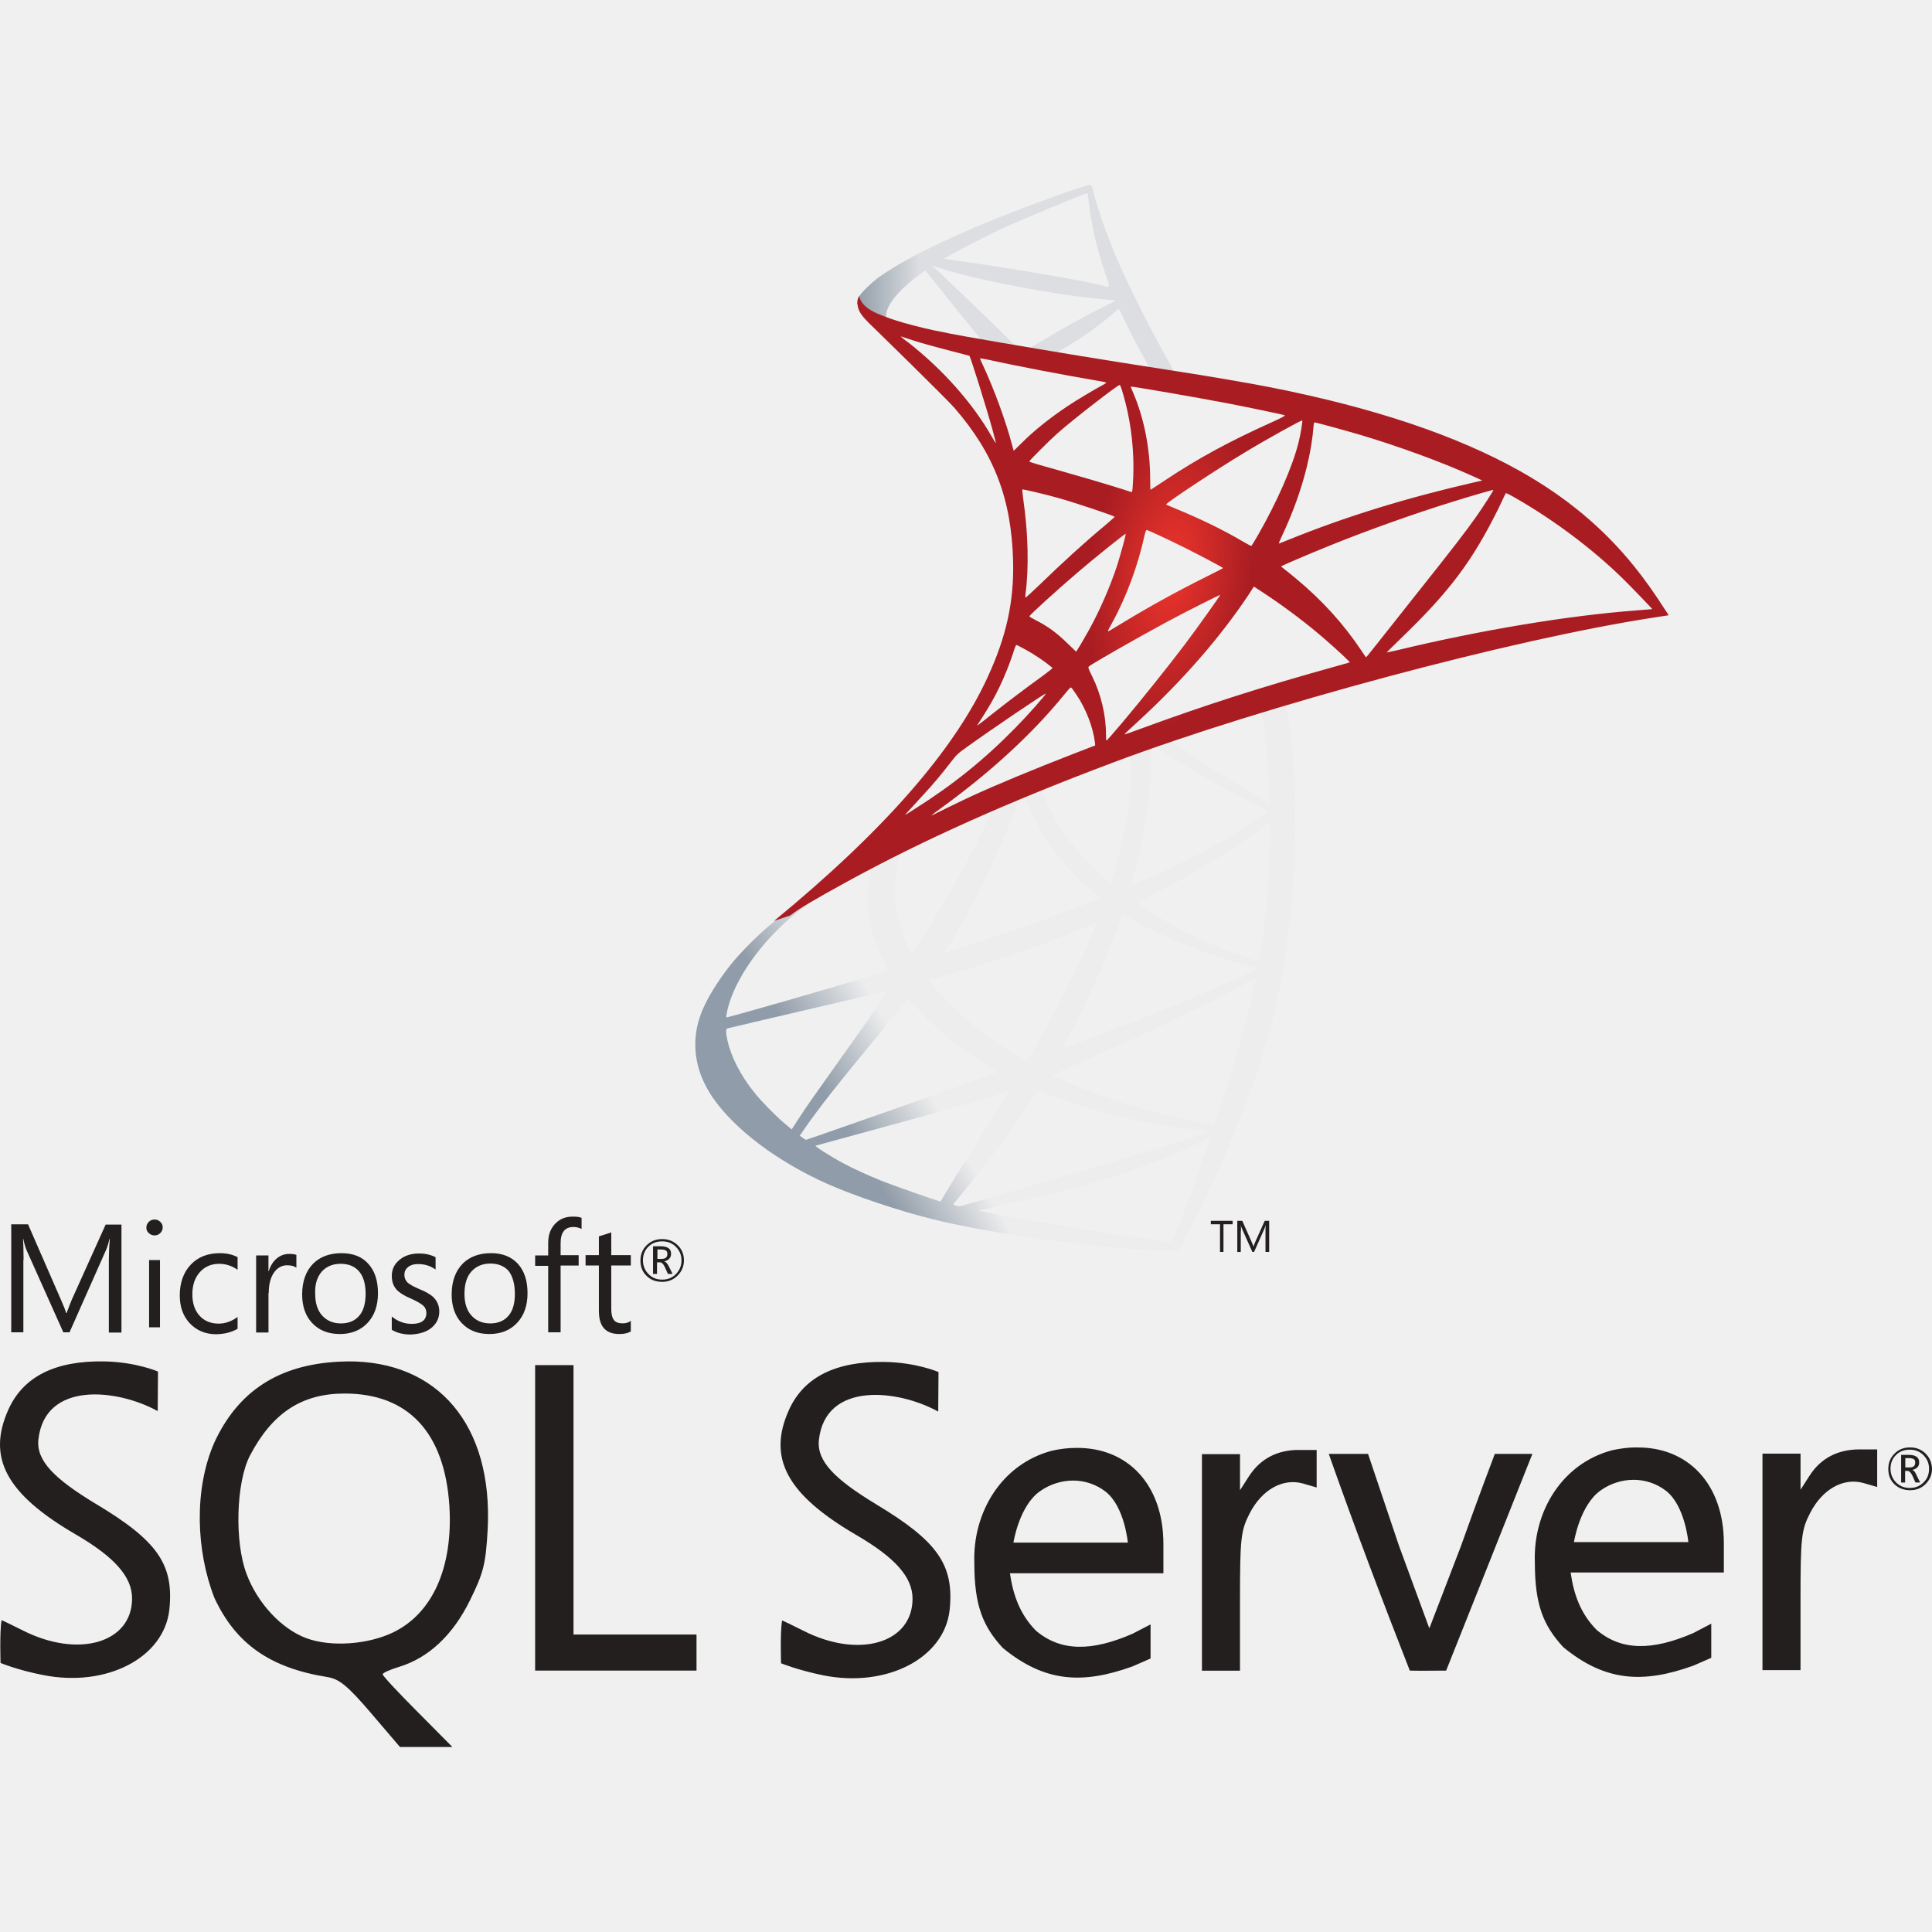
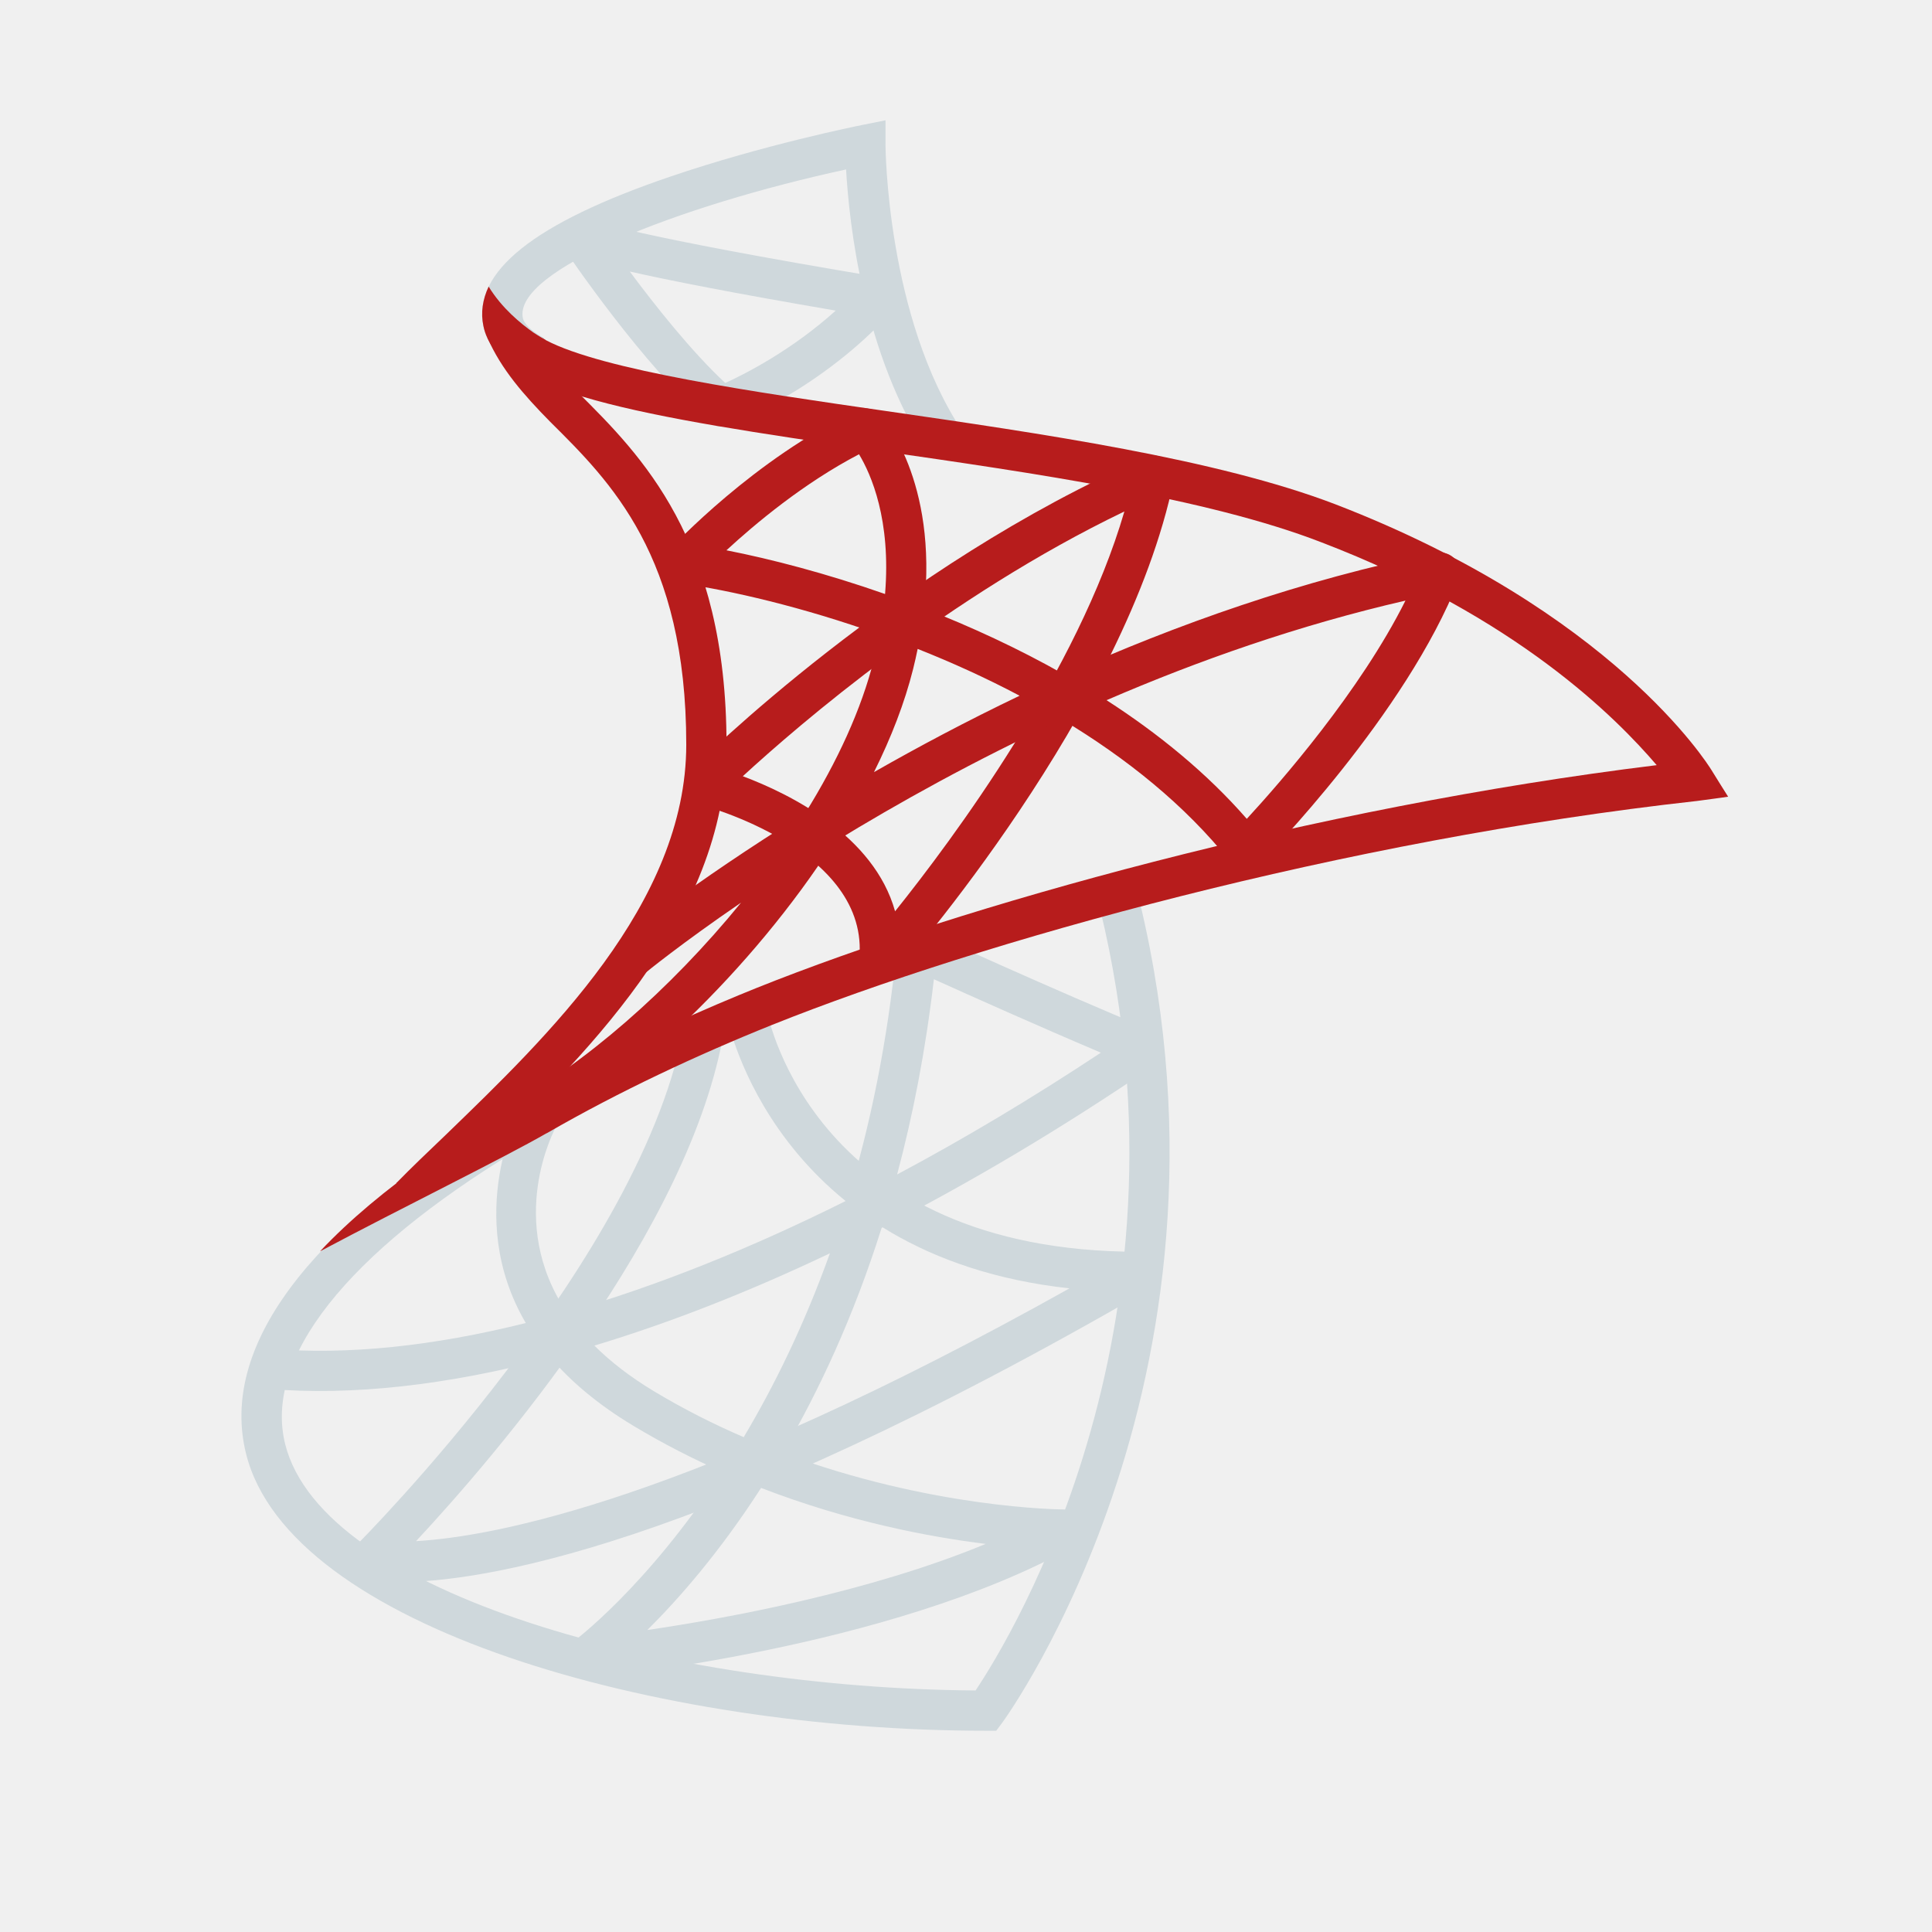
- <svg xmlns="http://www.w3.org/2000/svg" width="1000px" height="1000px" viewBox="0 -141.54 1478.201 1478.201">
-   <g transform="matrix(.569 0 0 .569 199.451 -82.735)">
-     <linearGradient id="a" gradientUnits="userSpaceOnUse" x1="-2901.952" y1="923.573" x2="-2061.249" y2="1420.331" gradientTransform="matrix(.1234 0 0 -.1234 1158.33 1550.273)">
-       <stop offset="0" stop-color="#909ca9" />
-       <stop offset="1" stop-color="#ededee" />
-     </linearGradient>
-     <path fill="url(#a)" d="M1410.773 814.195l-286.9 93.683-249.599 110.161-69.829 18.435c-17.784 16.916-36.431 34.049-56.599 51.397-22.119 19.082-42.72 36.433-58.553 49.008-17.564 13.88-43.587 39.902-56.814 56.38-19.735 24.721-35.348 50.96-42.071 71.13-11.928 36.433-6.07 73.297 16.916 107.346 29.492 43.369 88.261 87.606 156.785 117.749 34.916 15.4 93.683 35.132 137.92 46.19 73.512 18.651 215.771 38.819 294.054 41.857 15.828.65 37.082.65 37.947 0 1.737-1.088 13.881-24.289 27.979-53.129 48.142-98.238 82.838-190.402 101.703-269.119 11.276-47.706 20.166-111.246 26.019-186.492 1.521-21.036 2.169-91.514.868-115.37-1.953-39.033-5.423-70.692-10.84-101.703-.868-4.555-1.088-8.676-.652-8.892.865-.65 3.467-1.517 38.815-11.712l-7.153-16.912v-.005h.004zm-65.49 38.386c2.602 0 9.539 66.573 11.273 108.646.436 8.89.216 14.745-.216 14.745-1.733 0-36.649-20.599-61.583-36.212-21.687-13.663-62.888-40.988-69.393-46.192-2.173-1.517-1.957-1.733 15.828-7.807 30.14-10.194 101.706-33.18 104.091-33.18zm-146.161 48.143c1.953 0 6.937 2.816 18.865 10.191 44.671 27.974 105.393 61.805 131.415 73.083 8.022 3.469 8.887 2.166-9.542 14.746-39.468 26.889-88.697 53.344-148.983 80.018-10.624 4.771-19.514 8.456-19.73 8.456-.432 0 .865-5.418 2.598-11.925 14.53-54.001 22.772-108.647 23.208-152.452.216-21.687.216-21.687 2.169-22.334-.436.217-.22.217 0 .217zm-30.142 11.492c1.297 1.299.432 49.877-1.304 63.104-3.903 31.662-9.975 61.153-19.947 94.335-2.386 8.018-4.558 14.745-4.987 15.177-.872 1.083-30.581-27.975-40.339-39.251-16.916-19.518-30.141-39.035-39.9-58.117-4.988-9.759-12.793-28.84-12.144-29.492 3.469-2.385 117.753-46.622 118.621-45.756zm-141.826 55.731c.216 0 .432 0 .652.216.432.434 1.953 3.905 3.254 7.807 6.937 18.867 22.548 46.624 35.997 64.407 14.746 19.518 34.048 40.334 50.091 53.996 5.207 4.337 9.975 8.456 10.624 9.108 1.304 1.302 1.737 1.083-33.612 14.53-40.981 15.613-85.656 31.226-136.835 47.706a6825.474 6825.474 0 0 0-36.643 11.928c-1.955.652-1.303-.434 4.335-9.323 25.371-39.686 63.97-117.536 85.657-172.618 3.687-9.542 7.373-19.082 8.025-21.251.868-3.038 1.95-4.121 4.768-5.64 1.518-.43 3.038-.866 3.687-.866zm-43.367 17.999c.649.436-10.411 23.637-21.254 44.889-21.036 40.985-44.022 81.323-74.815 130.331-5.204 8.456-10.19 16.265-10.842 17.132-1.083 1.519-1.519 1.083-4.988-5.638-7.373-14.53-13.447-33.181-16.699-50.313-3.254-16.916-2.602-46.406 1.086-64.621 2.816-13.444 2.602-13.227 9.107-16.481 27.757-14.095 117.537-56.166 118.405-55.299zm374.073 15.182v9.107c0 48.359-5.204 114.716-12.797 163.077-1.301 8.456-2.389 15.393-2.602 15.613 0 0-6.288-1.733-13.661-3.905-32.527-10.193-67.875-25.156-99.754-42.718-21.038-11.494-51.612-30.363-50.743-31.231.213-.215 9.323-4.986 19.947-10.625 42.509-22.118 83.274-45.972 118.622-69.609 13.229-8.892 33.176-23.202 37.518-27.107l3.47-2.602zm-537.802 64.185c.867 0 .65 1.735-.651 9.542-.868 5.64-1.951 16.049-2.382 23.202-1.739 31.662 3.469 55.084 19.082 87.177 4.337 8.892 7.809 16.265 7.589 16.48-1.519 1.303-145.074 43.375-190.183 55.734-13.444 3.685-25.152 6.939-26.024 7.153-1.515.436-1.733.22-1.083-3.47 4.987-31.875 29.276-73.512 63.104-108.644 22.554-23.419 40.554-37.08 71.347-54.648 22.119-12.575 56.165-31.439 58.767-32.309.002-.217.218-.217.434-.217zm338.295 60.503c.216-.216 5.42 2.605 11.708 6.29 46.408 26.891 111.03 51.83 166.108 64.623l4.991 1.086-6.941 3.899c-28.84 16.049-123.606 55.515-220.538 91.732-14.098 5.202-27.975 10.409-30.581 11.492-2.602 1.083-4.988 1.735-4.988 1.519 0-.22 3.906-7.809 8.89-17.132 27.107-50.744 54.433-112.547 68.311-155.485 1.739-4.12 2.82-7.805 3.04-8.024zm-34.48 11.278c.22.221-1.517 4.771-3.687 9.975-18.865 45.756-43.59 95.636-75.249 151.583-8.022 14.314-14.746 25.808-14.966 25.808-.213 0-6.721-3.906-14.527-8.676-45.976-28.192-86.743-62.888-113.414-96.501l-3.905-4.771 19.732-5.422c70.696-19.298 130.762-40.116 190.4-65.704 8.459-3.471 15.4-6.292 15.616-6.292zm214.253 74.815s.217.217 0 0c.216 4.988-10.844 49.661-19.953 81.969-7.589 27.107-14.098 48.361-26.022 85.874-5.204 16.485-9.755 30.143-9.975 30.143-.216 0-1.517-.216-2.818-.647-64.405-11.714-122.089-27.977-176.303-49.661-15.182-6.074-36.866-15.833-38.167-16.916-.432-.438 12.58-6.506 29.06-13.663 98.669-43.154 201.024-92.164 236.153-113.196 4.119-2.603 7.373-3.903 8.025-3.903zm-494.646 16.916c.434.432-27.107 40.118-65.709 94.114-13.444 18.867-29.057 40.985-34.911 49.225-5.856 8.241-14.746 21.253-19.734 29.06l-9.112 14.096-9.759-8.24c-11.494-9.544-31.442-29.927-40.333-41.204-18.651-23.201-31.226-47.706-36.214-70.04-2.386-10.411-2.386-15.618-.22-16.265 3.252-.867 61.153-14.53 115.37-27.11 30.143-6.937 65.054-15.177 77.632-18.213 12.579-3.041 22.774-5.423 22.99-5.423zm27.756 10.626l6.937 7.806c31.231 34.914 63.108 60.724 101.708 83.272 6.941 3.906 12.144 7.373 11.708 7.594-1.514 1.083-134.016 48.136-195.385 69.389-34.478 12.143-62.888 21.901-63.102 21.901-.216 0-2.169-1.299-4.341-2.818l-3.901-2.82 6.288-9.106c20.383-29.493 45.976-61.803 101.707-129.028l38.381-46.19zm173.053 123.822c.213-.215 9.755 3.252 21.464 7.594 28.195 10.624 50.527 17.345 80.456 24.936 36.866 9.326 90.211 18.434 121.657 21.035 4.771.432 7.373.868 6.505 1.519-1.521.868-33.395 11.494-56.816 18.867-37.302 11.708-151.149 45.32-243.962 71.995-17.132 4.987-31.879 9.108-32.746 9.323-2.166.436-9.325-1.519-9.325-2.386 0-.431 5.204-7.153 11.494-14.527 31.225-37.3 62.238-78.935 88.044-118.403 7.154-10.846 13.229-19.736 13.229-19.953zm-38.17 1.087c.216.216-15.179 24.936-42.066 67.439-11.496 17.999-24.291 38.383-28.846 45.54-4.337 6.939-10.842 17.784-14.527 23.854l-6.29 11.061-3.252-.868c-7.809-2.169-62.672-21.471-77.202-27.325-18-7.157-36.649-15.829-50.529-23.202-17.346-9.326-39.03-23.206-37.297-23.637.433-.216 30.143-8.243 65.922-17.999 94.984-25.809 147.678-40.77 182.161-51.612 6.29-1.952 11.71-3.471 11.926-3.251zm269.985 63.318h.216c.868 2.171-34.26 99.755-47.06 130.547-2.815 6.939-3.896 8.677-5.417 8.456-3.687-.213-54.646-7.37-85.66-11.925-53.994-8.24-144.641-24.073-167.409-29.275l-5.204-1.083 32.307-7.378c69.396-15.613 102.791-24.069 136.619-34.478 42.722-13.011 85.011-29.276 127.729-49.225 6.722-3.037 12.361-5.422 13.879-5.639z" />
-     <linearGradient id="b" gradientUnits="userSpaceOnUse" x1="-2882.7" y1="10288.81" x2="-2206.249" y2="10288.81" gradientTransform="matrix(.1234 0 0 -.1234 1158.33 1550.273)">
-       <stop offset="0" stop-color="#939fab" />
-       <stop offset="1" stop-color="#dcdee1" />
-     </linearGradient>
-     <path fill="url(#b)" d="M1114.983 145.414c-4.771-.647-81.757 27.11-131.415 47.275-67.01 27.327-119.052 53.351-151.148 75.899-11.925 8.461-26.891 23.422-29.273 29.276-.867 2.169-1.303 4.771-1.303 7.373l29.06 27.541 69.175 22.119 164.594 29.493 188.228 32.312 1.953-16.264c-.649 0-1.085-.216-1.73-.216l-24.728-3.905-4.984-8.89c-25.59-45.107-53.781-101.056-70.261-138.789-12.793-29.276-24.938-63.102-31.662-87.391-3.687-14.746-4.119-15.613-6.501-15.829v-.005h-.005zm-3.474 11.063h.223c.213.214 1.081 6.29 1.95 13.442 3.683 30.364 10.411 59.635 21.035 91.297 8.022 23.855 8.022 22.555-1.301 19.734-22.119-6.07-121.221-23.202-193-33.177-11.494-1.519-21.253-3.036-21.253-3.252-.867-.867 51.827-28.41 75.031-39.25 29.709-13.665 111.246-47.711 117.315-48.794zm-209.047 97.15l8.461 2.816c45.97 15.616 161.551 37.736 225.31 42.94 7.154.651 13.229 1.303 13.442 1.303.216.216-5.852 3.469-13.661 7.154-30.79 15.397-64.621 34.264-88.042 48.794-6.937 4.335-13.229 7.807-14.094 7.807-.868 0-5.42-.868-10.191-1.519l-8.674-1.303-21.683-21.253c-38.167-37.08-68.094-65.704-79.588-76.549l-11.28-10.19zm-8.671 6.721l30.576 38.168c16.696 21.035 33.611 41.635 37.301 46.187 3.683 4.557 6.721 8.245 6.505 8.461-.868.65-44.236-7.809-67.226-13.011-23.637-5.423-33.395-8.025-47.924-12.577l-11.928-3.905v-3.038c.216-14.53 18.651-36.214 49.877-58.331l2.819-1.954zm259.791 52.046c.869 0 1.95 1.951 4.552 7.806 7.373 16.263 30.364 60.07 35.997 68.526 1.74 2.822 4.771 3.038-25.802-1.95-73.512-11.93-97.152-15.829-97.152-16.263 0-.216 2.169-1.735 4.988-3.254 22.771-12.575 45.756-28.624 66.142-45.756 4.988-4.121 9.542-8.024 10.407-8.676.216-.433.652-.649.868-.433z" />
-     <radialGradient id="c" cx="-14217.448" cy="7277.705" r="898.12" gradientTransform="matrix(-.1185 -.0178 -.036 .237 -198.955 -1314.415)" gradientUnits="userSpaceOnUse">
-       <stop offset="0" stop-color="#ee352c" />
-       <stop offset="1" stop-color="#a91d22" />
-     </radialGradient>
-     <path fill="url(#c)" d="M804.66 294.828s-4.768 7.593-.215 18.87c2.822 6.937 11.061 15.393 20.384 24.069 0 0 96.5 94.114 108.211 107.561 53.344 61.585 76.549 122.305 78.718 206.012 1.301 53.78-8.894 101.054-34.264 155.919-45.106 98.453-140.307 207.098-287.117 327.67l21.472-7.157c13.878-10.411 32.745-21.467 76.982-45.756 102.137-55.952 217.071-107.346 358.028-160.258 202.971-76.335 536.715-165.681 726.676-194.736l19.737-3.038-3.038-4.771c-17.345-26.891-29.276-43.587-43.59-61.369-41.633-51.612-92.157-93.463-153.964-128.161-85.007-47.489-194.956-84.571-334.173-112.112-26.239-5.207-83.923-15.181-130.763-22.337-99.321-15.393-163.51-26.021-234.203-38.165-25.37-4.339-63.323-10.843-88.478-16.263-13.011-2.822-37.947-8.676-57.464-15.398-15.613-6.075-38.168-12.147-42.939-30.58zm55.952 54.216c.214-.214 3.683 1.083 8.24 2.602 8.24 2.816 18.865 6.07 31.446 9.542a1599.47 1599.47 0 0 0 28.624 7.589c13.011 3.251 23.852 6.288 24.068 6.288 1.521 1.519 23.424 71.558 30.797 98.449 2.815 10.195 4.988 18.867 4.771 18.867-.223.22-2.605-3.469-5.423-8.456-25.373-44.673-65.491-89.995-111.899-126.428-6.069-4.333-10.624-8.237-10.624-8.453zm106.692 29.492c1.085 0 5.856.651 11.708 1.951 36.866 8.24 103.008 20.818 145.293 27.975 7.157 1.083 12.797 2.387 12.797 2.818 0 .436-2.605 1.951-5.859 3.688-7.153 3.685-35.997 20.815-45.536 27.322-24.073 16.047-45.756 33.395-61.371 49.008-6.288 6.29-11.712 11.494-11.712 11.494s-1.297-3.685-2.386-8.242c-7.802-30.143-24.069-74.816-38.815-106.258-2.386-4.986-4.339-9.541-4.339-9.973 0 .433 0 .217.22.217zm187.795 35.781c1.301.432 3.47 7.806 7.806 24.069 8.025 31.446 11.712 66.576 10.411 99.321-.436 9.108-.868 17.564-1.304 18.651l-.649 2.166-11.276-3.685c-23.204-7.373-60.935-18.435-93.245-27.541-18.436-4.988-33.395-9.542-33.395-9.975 0-1.303 26.891-28.192 38.383-38.383 21.898-19.303 81.316-65.275 83.269-64.623zm14.963 2.166c.652-.647 89.779 14.746 130.331 22.554 30.145 5.854 73.948 14.963 76.549 16.049 1.301.432-3.254 3.034-17.784 9.539-57.248 25.808-99.754 49.008-142.036 77.202-11.06 7.373-20.386 13.444-20.602 13.444-.216 0-.433-6.287-.433-13.878 0-41.201-8.241-82.838-23.424-117.968-1.517-3.47-2.818-6.722-2.601-6.942zm230.516 45.542c.652.65-2.169 18.217-4.771 28.624-7.806 32.312-28.84 80.24-54.643 125.343-4.558 8.024-8.677 14.53-9.114 14.746-.429.216-6.285-3.038-13.009-6.941-25.154-14.746-53.778-28.624-85.007-41.637-8.671-3.685-16.263-6.723-16.48-7.153-1.521-1.303 68.308-47.493 105.174-69.612 29.276-17.781 76.982-44.239 77.85-43.37zm16.48 2.601c1.953 0 41.421 10.844 62.019 16.916 50.963 15.181 109.512 36.648 147.679 53.996l15.828 7.159-11.056 2.6c-93.245 21.467-173.049 46.192-250.034 77.418-6.289 2.602-11.928 4.771-12.357 4.771-.436 0 1.733-4.987 4.552-11.061 23.204-49.225 38.167-100.62 41.85-144.427.221-4.121.867-7.372 1.519-7.372zm-392.938 90.213c.649-.652 30.793 6.506 47.057 11.056 24.721 6.942 77.198 24.505 77.198 25.808 0 .216-5.853 5.204-12.79 11.278-28.408 23.637-55.734 48.572-88.481 80.234-9.759 9.328-17.997 16.917-18.429 16.917-.436 0-.649-1.304-.436-3.038 4.987-36.433 3.906-83.272-3.034-130.763-.653-6.074-1.302-11.276-1.085-11.492zm633.433.652c.429.431-13.881 22.984-22.988 35.777-13.009 18.649-32.098 43.375-75.252 97.588-22.765 28.622-48.358 60.936-56.812 71.778-8.678 10.842-15.831 19.948-16.051 19.948-.216 0-3.031-3.901-6.069-8.671-24.289-36.433-53.349-68.311-87.829-96.935-6.505-5.423-13.658-11.278-16.044-13.013-2.386-1.734-4.339-3.469-4.339-3.685 0-.649 36.862-16.483 64.841-27.757 49.01-19.952 115.794-43.805 165.892-59.203 26.24-8.239 54.215-16.263 54.651-15.827zm16.696 4.334c.865-.215 6.072 2.387 12.361 6.07 52.697 30.143 104.305 68.962 145.077 108.864 11.492 11.278 39.9 40.77 39.464 40.986 0 0-9.975.867-21.683 1.733-91.296 6.942-208.178 26.239-320.511 53.345-7.589 1.733-14.31 3.252-14.746 3.252-.429 0 8.025-8.456 18.653-18.647 65.922-63.538 96.067-103.656 131.628-175.22 4.986-10.623 9.325-19.731 9.757-20.383-.216 0-.216 0 0 0zm-482.936 49.446c3.038.647 31.229 13.88 52.48 24.503 19.517 9.755 48.794 25.372 50.311 26.671.216.216-10.195 5.638-22.984 11.928-40.772 20.384-75.684 39.682-112.118 61.802-10.408 6.29-19.082 11.497-19.298 11.497-.868 0-.652-.872 5.204-11.497 19.518-35.561 35.129-78.065 44.023-119.486.864-3.252 1.733-5.418 2.382-5.418zm-28.192 5.202c.652.652-6.721 27.323-11.273 41.853-8.894 27.541-23.856 62.02-38.383 88.043-3.474 6.069-8.677 14.961-11.496 19.948l-5.42 8.674-12.144-11.707c-14.094-13.663-25.59-22.12-40.333-29.712-5.859-3.033-10.411-5.638-10.411-6.069 0-1.735 37.082-35.347 65.49-59.635 20.383-17.566 63.321-52.045 63.97-51.395zm172.404 70.913l10.627 6.937c24.282 15.833 52.906 36.866 74.813 55.298 12.357 10.19 36.21 31.662 40.985 36.866l2.598 2.822-17.561 4.986c-99.321 27.538-176.087 52.043-265.649 85.007-9.975 3.685-18.433 6.721-19.085 6.721-1.297 0-2.385 1.083 19.954-19.519 57.251-52.691 107.992-110.812 145.726-167.411l7.592-11.707zm-45.324 11.276c.432.432-29.276 42.284-47.06 65.922-21.251 28.192-58.985 75.465-85.007 106.256-10.84 12.797-20.163 23.422-20.599 23.64-.652.216-.868-3.036-.868-8.024 0-26.242-6.721-54.216-18.433-78.068-4.988-9.975-5.856-12.361-4.768-13.444 4.119-3.688 67.223-39.686 107.123-61.153 26.89-14.312 68.956-35.563 69.612-35.129zm-274.107 67.225c.652 0 5.64 2.6 11.279 5.638 13.878 7.589 26.239 16.046 37.298 25.156.432.432-5.204 4.988-12.577 10.406-20.602 14.746-51.828 38.385-70.041 52.915-19.088 15.18-19.734 15.613-17.568 12.361 14.314-21.903 21.467-34.264 29.06-50.093 6.721-14.094 13.442-30.793 18.213-45.323 1.734-6.289 3.904-11.06 4.336-11.06zm73.083 57.248c1.081-.214 2.386 1.735 8.238 10.411 12.361 18.429 21.903 43.154 24.292 63.104l.429 4.339-29.705 11.494c-53.133 20.599-102.139 40.985-135.322 56.162-9.322 4.339-25.587 12.144-36.211 17.352-10.627 5.418-19.301 9.539-19.301 9.323s6.721-5.204 14.961-11.278c64.844-47.055 121.007-98.669 163.076-150.279 4.555-5.423 8.677-10.411 9.107-10.627l.436-.001zm-33.612 8.242c.868.867-23.853 28.84-40.768 45.971-41.853 42.723-83.273 76.12-134.669 108.649-6.505 4.119-12.359 7.804-13.011 8.24-1.519.867.432-1.303 22.986-25.808 14.314-15.397 25.155-28.408 37.516-44.453 8.24-10.624 9.759-12.143 21.688-20.604 31.878-22.987 105.39-72.864 106.258-71.995z" />
+ <svg xmlns="http://www.w3.org/2000/svg" version="1.1" x="0px" y="0px" viewBox="0 0 48 48" style="enable-background:new 0 0 48 48;" xml:space="preserve">
+   <g id="Layer_10" style="display:none;">
+     <g style="opacity:0.05;">
+       <g style="display:inline;">
+         <circle style="fill:#FFFFFF;" cx="24" cy="24" r="19.5" />
+         <path d="M24,5c10.477,0,19,8.523,19,19s-8.523,19-19,19S5,34.477,5,24S13.523,5,24,5 M24,4C12.954,4,4,12.954,4,24     s8.954,20,20,20s20-8.954,20-20S35.046,4,24,4L24,4z" />
+       </g>
+       <g style="display:inline;">
+         <rect x="6.5" y="6.5" style="fill:#FFFFFF;" width="35" height="35" />
+         <path d="M41,7v34H7V7H41 M42,6H6v36h36V6L42,6z" />
+       </g>
+     </g>
  </g>
-   <path fill="#231F1F" d="M265.747 900.102c-2.276 0-4.553.217-6.809.217-45.975 2.45-76.983 22.683-95.113 62.195-15.506 35.735-13.813 82.446.174 118.4 16.265 35.131 42.547 53.672 86.416 60.675 9.282 1.52 15.506 6.616 33.483 27.606l22.12 25.915h40.118l-26.676-26.892c-14.746-14.745-26.673-27.584-26.673-28.712 0-1.127 5.641-3.599 12.469-5.68 22.51-6.812 41.203-24.202 54.279-50.854 10.583-21.402 12.102-28.018 13.619-54.646 3.969-79.26-37.82-128.813-107.409-128.247l.002.023zm35.173 207.27c-19.517 9.453-47.857 11.34-66.356 4.553-19.127-7.025-37.646-26.889-45.975-49.377-9.259-24.591-7.937-69.956 2.646-90.386 17.023-32.528 39.534-47.49 72.43-47.49 48.792 0 76.549 29.884 80.171 86.048 2.863 46.885-12.838 82.058-42.895 96.632l-.021.02zm693.025-139.568c-16.828 0-29.709 6.811-38.385 20.231l-6.809 10.627v-27.628h-29.123v165.678h29.104v-52.956c0-48.424.604-54.084 7.371-67.335 9.326-18.172 25.371-27.234 40.879-22.897l10.408 3.036v-28.712h-13.445v-.044zm-171.098-1.519c-5.705 0-11.756.76-17.781 2.084-38.971 10.19-60.938 47.489-59.594 85.873 0 32.139 6.244 48.206 21.752 65.057 31.77 26.065 60.502 28.146 99.275 14.161 6.615-2.819 13.814-6.072 13.814-6.072v-26.065l-13.814 7.156c-31.379 13.661-55.016 13.661-73.949-2.43-12.076-12.296-17.391-27.042-19.84-43.868h117.426v-22.339c0-45.539-27.41-74.294-67.313-73.557h.024zm-47.492 72.647s4.338-28.407 20.428-39.554c7.744-5.466 16.633-8.11 25.328-8.11 8.719 0 17.414 2.818 24.592 8.306 14.748 11.341 17.219 39.143 17.219 39.143h-87.566v.215h-.001zm-702.111-29.881c-31.573-19.128-45.582-32.921-43.869-49.185 4.9-44.997 60.503-38.773 91.295-21.749l.219-30.272s-17.024-7.373-41.421-7.764c-37.429-.564-61.63 11.709-72.97 36.691-16.656 36.865-1.908 64.665 51.396 95.677 29.925 17.412 43.152 32.528 43.152 49.008 0 34.047-41.05 45.931-83.401 24.57-8.716-4.337-16.09-7.959-16.48-7.959-1.519 9.651-.736 32.745-.736 32.745s13.012 5.466 32.527 9.236c48.4 9.65 92.445-13.054 96.608-49.919 3.622-34.609-8.893-52.761-56.318-81.104l-.002.025zm1178.454-43.155c-5.682 0-11.711.78-18 2.103-38.924 10.192-60.85 47.492-59.354 85.876 0 32.095 6.225 48.011 21.729 64.838 31.771 26.089 60.504 28.191 99.473 14.184 6.592-2.818 13.77-6.026 13.77-6.026v-26.109l-13.791 7.197c-31.443 13.619-55.082 13.619-73.947-2.471-12.145-12.274-17.414-26.847-19.865-43.871h117.232v-22.336c0-45.321-27.412-74.099-67.313-73.339l.066-.046zm-47.492 72.646s4.381-28.365 20.449-39.729c7.721-5.485 16.611-8.132 25.307-8.132 8.674 0 17.414 2.819 24.594 8.327 14.746 11.342 17.219 39.338 17.219 39.338h-87.545l-.024.196zm-533.809-29.123c-31.573-19.083-45.54-32.92-43.848-49.185 4.9-45.02 60.504-38.773 91.296-21.749l.218-30.272s-17.024-7.374-41.421-7.722c-37.429-.563-61.63 11.711-72.991 36.692-16.633 36.864-1.692 64.666 51.437 95.677 29.884 17.393 43.111 32.312 43.111 48.792 0 34.047-41.029 46.126-83.381 24.569-8.674-4.337-16.046-7.916-16.48-7.916-1.519 9.649-.736 32.746-.736 32.746s12.858 5.27 32.31 9.237c48.445 9.672 92.51-13.012 96.653-49.877 3.6-34.437-8.891-52.587-56.167-80.952v-.04zm752.421-42.005c-16.828 0-29.859 6.829-38.383 20.254l-6.811 10.582v-27.583h-29.123V1136.3h29.102v-52.954c0-48.403.584-54.085 7.375-67.313 9.324-18.15 25.369-27.235 40.875-22.878l10.408 3.035v-28.775h-13.443zm-984.021 41.05V902.941h-29.361v233.728h123.478v-27.604h-94.116v-100.601zm679.015 32.896l-24.201 62.975-23.27-63.322-23.637-70.173h-30.055c19.475 55.212 40.658 111.376 62.02 165.829 9.26.216 18.541 0 27.799 0l32.682-82.058 33.287-83.75h-28.732s-12.688 33.266-25.914 70.521l.021-.022zM506.455 839.251c4.728 0 8.674-1.516 11.927-4.769 3.208-3.211 4.9-6.984 4.9-11.711 0-4.728-1.692-8.675-4.9-11.711-3.253-3.035-7.005-4.555-11.711-4.555-4.769 0-8.717 1.52-11.927 4.728-3.252 3.211-4.727 7.158-4.727 11.712 0 4.771 1.519 8.716 4.727 11.711 3.037 3.034 6.984 4.553 11.711 4.553v.042zm-10.408-26.889c2.818-2.818 6.245-4.121 10.625-4.121 4.121 0 7.548 1.303 10.411 4.121 2.819 2.819 4.337 6.245 4.337 10.409 0 4.163-1.518 7.764-4.337 10.582-2.862 2.817-6.29 4.163-10.411 4.163-4.185 0-7.59-1.301-10.408-4.163-2.819-2.818-4.337-6.419-4.337-10.582 0-4.164 1.301-7.589 4.12-10.409zm7.003 11.928h1.908c1.346 0 2.668 1.3 3.795 3.773l2.279 5.116h3.577l-2.818-5.683c-1.149-2.275-2.276-3.598-3.6-3.969 1.67-.39 2.992-.953 3.947-2.082.952-.974 1.3-2.298 1.3-3.795 0-1.734-.542-3.034-1.69-3.989-1.302-1.084-3.384-1.669-6.074-1.669h-6.026v21.187h3.035v-8.891l.367.002zm0-9.846h2.647c1.908 0 3.253.39 3.99.953.716.564.911 1.303.911 2.646 0 2.45-1.52 3.601-4.337 3.601h-3.252v-7.2h.041zm-485.018 7.958c0-7.373-.216-12.858-.39-16.09h.174c.758 3.814 1.691 6.657 2.45 8.543l28.19 62.975h4.728l28.19-63.538c.761-1.733 1.52-4.337 2.452-7.959h.216c-.563 6.29-.758 11.754-.758 16.112v55.581h9.648v-82.622h-12.1L54.919 852.87c-.955 2.276-2.278 5.683-3.969 10.193h-.392c-.563-2.234-1.886-5.639-3.772-9.803l-25.33-58.053H8.598v82.621h9.281v-55.385l.153-.041zm96.045.154h8.329v51.458h-8.329v-51.458zm4.164-18.868c1.736 0 3.21-.587 4.337-1.734 1.15-1.129 1.91-2.603 1.91-4.337 0-1.692-.565-3.211-1.887-4.337-1.171-1.15-2.668-1.737-4.381-1.737-1.69 0-3.208.587-4.338 1.737-1.146 1.126-1.907 2.645-1.907 4.337 0 1.887.586 3.208 1.907 4.337 1.304 1.147 2.647 1.734 4.338 1.734h.021zm63.54 71.455v-9.066c-4.555 3.405-9.456 5.098-14.53 5.098-6.07 0-10.995-2.081-14.595-6.07-3.577-3.947-5.485-9.436-5.485-16.266 0-7.156 1.908-12.84 5.854-17.177 3.795-4.163 8.719-6.245 14.748-6.245 4.922 0 9.647 1.52 14.009 4.557v-9.65c-3.968-2.082-8.5-3.037-13.619-3.037-9.456 0-16.827 3.037-22.335 8.894-5.466 5.854-8.285 13.813-8.285 23.42 0 8.543 2.45 15.722 7.548 21.209 5.312 5.637 12.102 8.5 20.428 8.5 6.438-.178 11.707-1.523 16.262-4.167zm23.831-27.433c0-6.788 1.518-12.273 4.337-16.049 2.647-3.403 5.855-5.116 9.65-5.116 3.21 0 5.486.585 7.155 1.908v-9.846c-1.3-.563-3.187-.758-5.637-.758-3.405 0-6.439 1.146-9.107 3.253-2.819 2.231-5.074 5.638-6.397 9.975h-.216v-12.08h-9.433v58.985h9.454V847.71h.194zm54.279 31.443c8.892 0 16.048-2.863 21.36-8.543 5.29-5.641 7.936-13.229 7.936-22.686 0-9.647-2.427-17.021-7.372-22.51-4.9-5.483-11.711-8.132-20.603-8.132s-16.048 2.647-21.36 7.764c-5.681 5.641-8.674 13.599-8.674 23.813 0 8.891 2.429 16.265 7.548 21.751 5.29 5.68 12.295 8.521 21.165 8.521v.022zm-13.445-48.055c3.6-3.795 8.329-5.683 14.182-5.683 6.074 0 10.627 1.888 14.01 5.683 3.404 3.969 5.097 9.63 5.097 17.197 0 7.198-1.519 12.859-4.729 16.654-3.208 3.969-7.936 6.071-14.183 6.071-6.071 0-10.777-2.104-14.377-6.071-3.577-3.99-5.291-9.456-5.291-16.654-.368-7.156 1.519-13.01 5.291-17.197zm84.141 42.916c3.599-3.208 5.509-7.155 5.509-12.102 0-4.337-1.52-7.936-4.338-10.777-2.3-2.275-5.854-4.337-10.994-6.419-4.556-1.906-7.374-3.6-8.893-4.923-1.517-1.517-2.45-3.402-2.45-6.071 0-2.45.955-4.337 2.821-5.855 1.908-1.516 4.337-2.253 7.59-2.253 5.096 0 9.454 1.343 13.443 4.185v-9.456c-3.816-1.906-7.958-2.817-12.686-2.817-6.071 0-11.189 1.671-14.964 4.899-3.969 3.212-5.854 7.375-5.854 12.274 0 4.337 1.3 7.938 3.771 10.582 2.082 2.256 5.641 4.556 10.583 6.614 4.729 2.083 7.938 3.968 9.65 5.485 1.691 1.52 2.45 3.405 2.45 5.641 0 5.506-3.772 8.349-11.146 8.349-5.682 0-10.776-1.866-15.333-5.638v10.189c4.121 2.475 9.066 3.601 14.53 3.601 7.005-.368 12.49-2.081 16.264-5.486l.047-.022zm45.019-56.73c-8.893 0-16.048 2.647-21.361 7.764-5.638 5.641-8.674 13.599-8.674 23.813 0 8.891 2.452 16.265 7.547 21.751 5.313 5.68 12.295 8.521 21.187 8.521 9.107 0 16.048-2.861 21.36-8.545 5.313-5.637 7.958-13.227 7.958-22.683 0-9.65-2.472-17.022-7.374-22.509-5.115-5.487-11.927-8.133-20.601-8.133l-.042.021zm18.345 31.012c0 7.198-1.518 12.859-4.727 16.654-3.21 3.969-7.938 6.071-14.184 6.071-6.074 0-10.778-2.104-14.379-6.071-3.577-3.99-5.29-9.456-5.29-16.654 0-7.59 1.888-13.444 5.683-17.393 3.576-3.773 8.306-5.682 14.182-5.682 5.854 0 10.561 1.907 13.964 5.682 3.037 4.163 4.729 9.824 4.729 17.393h.022zm25.547 29.513h9.433v-51.068h13.813v-7.938H428.93v-9.108c0-8.282 3.208-12.446 9.845-12.446 2.234 0 4.511.563 6.203 1.518v-8.521c-1.692-.759-3.969-.932-6.812-.932-5.095 0-9.258 1.519-12.664 4.727-3.969 3.773-6.071 8.674-6.071 15.312v9.672h-9.978v7.936h9.978v50.876l.067-.028zm38.75-16.091c0 11.538 5.098 17.414 15.506 17.414 3.774 0 6.614-.606 8.891-1.951v-8.11c-1.734 1.302-3.795 1.91-6.071 1.91-3.208 0-5.464-.762-6.788-2.475-1.345-1.689-2.103-4.554-2.103-8.501v-33.286h14.961v-7.938h-14.961v-17.39c-3.253 1.127-6.44 2.082-9.456 3.034v14.355h-10.192v7.938h10.192v34.979l.021.021zm1014.88 108.73c-3.209-3.034-7.004-4.553-11.709-4.553-4.77 0-8.719 1.519-11.928 4.771-3.209 3.188-4.729 7.155-4.729 11.711 0 4.728 1.52 8.675 4.705 11.709 3.211 3.036 7.156 4.556 11.928 4.556 4.705 0 8.674-1.52 11.928-4.729 3.188-3.253 4.879-7.004 4.879-11.709-.174-4.771-1.887-8.719-5.096-11.754l.022-.002zm-1.517 22.338c-2.82 2.818-6.246 4.119-10.41 4.119-4.119 0-7.545-1.301-10.408-4.119-2.818-2.863-4.338-6.441-4.338-10.627 0-4.121 1.301-7.545 4.164-10.408 2.818-2.817 6.225-4.121 10.582-4.121 4.121 0 7.549 1.304 10.41 4.121 2.818 2.863 4.336 6.287 4.336 10.408 0 4.382-1.301 7.764-4.336 10.627zm-8.502-9.651c1.691-.39 3.037-1.149 3.969-2.081.955-.977 1.303-2.301 1.303-3.815 0-1.692-.543-3.037-1.691-3.969-1.301-1.085-3.404-1.671-6.07-1.671h-6.029v21.164h3.037v-8.891h1.885c1.303 0 2.604 1.3 3.773 3.773l2.254 5.096h3.602l-2.818-5.683c-.977-2.472-2.105-3.601-3.252-3.97l.037.047zm-2.082-1.907h-3.252v-7.155h2.668c1.887 0 3.209.345 3.969.932.758.563.932 1.301.932 2.646 0 2.45-1.518 3.579-4.336 3.579l.019-.002zM933.443 816.353h2.646v-21.187h7.002v-2.646h-16.652v2.646h7.006v21.187h-.002zm16.047-15.917c0-2.062 0-3.753-.152-4.705.174 1.126.564 1.887.738 2.45l8.133 18.172h1.301l8.152-18.347c.219-.563.393-1.301.76-2.275-.174 1.887-.174 3.401-.174 4.553v16.048h2.82V792.52h-3.406l-7.371 16.438c-.174.587-.762 1.734-1.129 3.037h-.217c-.152-.761-.541-1.519-1.084-2.818l-7.373-16.655h-3.816v23.854h2.666v-15.917l.152-.023z" />
+   <g id="filled">
+ </g>
+   <g id="outlined">
+ </g>
+   <g id="rounded">
+ </g>
+   <g id="two_x5F_tone">
+ </g>
+   <g id="sharp">
+ </g>
+   <g id="win10">
+ </g>
+   <g id="ios_x5F_out">
+ </g>
+   <g id="ios_x5F_filled">
+ </g>
+   <g id="color">
+     <path style="fill:#CFD8DC;" d="M23.084,11.277c-1.633-2.449-1.986-5.722-2.063-7.067c-4.148,0.897-8.269,2.506-8.031,3.691   c0.03,0.149,0.218,0.328,0.53,0.502l-0.488,0.873c-0.596-0.334-0.931-0.719-1.022-1.179c-0.269-1.341,1.25-2.554,4.642-3.709   c2.316-0.789,4.652-1.26,4.751-1.279l0.597-0.12L22,3.6c0,0.042,0.026,4.288,1.916,7.123L23.084,11.277z" />
+     <path style="fill:#CFD8DC;" d="M24.751,43H24.5c-8.192,0-17.309-2.573-18.386-6.879c-0.657-2.63,1.492-5.536,6.214-8.401   l0.52,0.854c-4.249,2.579-6.296,5.172-5.763,7.305c0.935,3.738,9.575,6.068,17.153,6.12c0.901-1.347,5.742-9.26,2.979-19.873   l0.967-0.252c3.149,12.092-3.218,20.837-3.282,20.924L24.751,43z" />
+     <path style="fill:#CFD8DC;" d="M9.931,39.306c-0.539,0-0.806-0.059-0.85-0.07c-0.176-0.043-0.314-0.178-0.362-0.352   c-0.049-0.174,0.001-0.361,0.129-0.488c0.072-0.072,7.197-7.208,8.159-12.978l0.986,0.164c-0.827,4.964-5.715,10.623-7.656,12.707   c1.939-0.111,6.835-1.019,16.234-6.28c-7.335-0.804-8.495-6.676-8.507-6.739l0.983-0.181c0.047,0.246,1.226,6.011,9.244,6.011   c0.003,0,0.005,0,0.008,0l0,0c0.227,0,0.424,0.152,0.482,0.37c0.06,0.218-0.036,0.449-0.231,0.563   C17.315,38.542,11.867,39.305,9.931,39.306z" />
+     <path style="fill:#CFD8DC;" d="M14.524,41.7c-0.207,0-0.395-0.128-0.468-0.325c-0.079-0.211-0.007-0.45,0.177-0.582   c0.034-0.025,1.813-1.338,3.706-4.228c-0.728-0.322-1.465-0.698-2.196-1.137c-0.888-0.533-1.559-1.105-2.06-1.691   c-2.57,0.678-4.942,0.946-7.025,0.769l0.084-0.996c1.876,0.159,4.009-0.063,6.321-0.64c-1.573-2.688-0.129-5.356-0.109-5.392   l0.874,0.487c-0.067,0.122-1.265,2.37,0.249,4.633c2.201-0.632,4.549-1.567,6.979-2.782c0.559-1.835,0.996-3.922,1.225-6.276   c0.016-0.161,0.108-0.304,0.248-0.385s0.311-0.088,0.458-0.021c0.032,0.015,3.264,1.491,5.604,2.454   c0.17,0.07,0.288,0.228,0.307,0.411c0.02,0.183-0.063,0.361-0.216,0.465c-2.289,1.56-4.563,2.913-6.778,4.042   c-0.702,2.225-1.571,4.077-2.459,5.591c3.702,1.383,6.915,1.404,6.956,1.404c0.228,0,0.427,0.154,0.484,0.375   c0.057,0.221-0.042,0.452-0.241,0.563c-4.54,2.522-11.767,3.232-12.072,3.261C14.556,41.699,14.54,41.7,14.524,41.7z    M18.909,36.967c-1.04,1.614-2.062,2.773-2.826,3.53c1.998-0.294,5.501-0.938,8.408-2.139   C23.099,38.187,21.084,37.807,18.909,36.967z M14.767,33.431c0.393,0.392,0.883,0.775,1.49,1.14   c0.736,0.442,1.483,0.817,2.22,1.135c0.754-1.264,1.501-2.781,2.142-4.568C18.598,32.1,16.636,32.868,14.767,33.431z    M23.202,24.329c-0.205,1.768-0.521,3.381-0.913,4.85c1.66-0.885,3.354-1.896,5.062-3.026   C25.802,25.497,24.099,24.734,23.202,24.329z" />
+     <path style="fill:#CFD8DC;" d="M17.924,10.6c-0.117,0-0.233-0.042-0.325-0.12c-1.61-1.378-3.505-4.182-3.585-4.301   c-0.129-0.191-0.109-0.446,0.046-0.616c0.154-0.171,0.408-0.211,0.608-0.102c0.011,0.003,0.938,0.385,7.217,1.431   c0.181,0.03,0.33,0.156,0.39,0.328c0.061,0.172,0.022,0.364-0.1,0.5c-1.758,1.953-3.979,2.813-4.073,2.848   C18.044,10.589,17.983,10.6,17.924,10.6z M15.647,6.746c0.631,0.849,1.54,1.996,2.372,2.769c0.511-0.233,1.657-0.818,2.744-1.798   C18.18,7.276,16.604,6.962,15.647,6.746z" />
+     <path style="fill:#B71C1C;" d="M21.843,24.4c-0.068,0-0.137-0.014-0.201-0.042c-0.199-0.088-0.319-0.294-0.296-0.51   c0.292-2.749-3.926-3.852-3.969-3.862c-0.174-0.044-0.312-0.179-0.359-0.352s0.002-0.359,0.129-0.486   c0.207-0.207,5.139-5.098,11.327-7.784c0.173-0.075,0.369-0.047,0.515,0.07c0.145,0.118,0.212,0.307,0.174,0.489   c-1.186,5.744-6.71,12.044-6.944,12.309C22.12,24.341,21.982,24.4,21.843,24.4z M18.455,19.285   c1.184,0.445,3.258,1.475,3.783,3.356c1.449-1.808,4.542-5.973,5.697-9.934C23.548,14.817,19.854,17.999,18.455,19.285z" />
+     <path style="fill:#B71C1C;" d="M13.079,28.36l-0.475-0.88c1.883-1.015,4.04-2.883,5.807-5.054c-1.504,1.03-2.365,1.735-2.392,1.758   l-0.639-0.77c0.039-0.032,1.764-1.447,4.631-3.22c0.787-1.266,1.392-2.568,1.703-3.816c0.053-0.212,0.099-0.417,0.136-0.615   c-1.925-0.687-3.701-1.094-4.921-1.269c-0.185-0.026-0.339-0.153-0.401-0.328c-0.062-0.175-0.021-0.371,0.104-0.507   c0.085-0.092,2.116-2.268,4.654-3.463c0.197-0.093,0.433-0.047,0.581,0.114c0.067,0.073,1.44,1.615,1.091,4.805   c1.155,0.45,2.345,0.997,3.491,1.648c2.759-1.24,5.892-2.356,9.229-3.03c0.172-0.034,0.363,0.028,0.481,0.168   c0.117,0.14,0.149,0.333,0.083,0.503c-1.3,3.332-4.786,6.891-4.934,7.041c-0.101,0.102-0.239,0.153-0.383,0.148   c-0.143-0.008-0.275-0.076-0.365-0.188c-1.12-1.408-2.584-2.574-4.163-3.523c-2.175,1.004-4.101,2.078-5.684,3.049   C18.693,24.084,15.644,26.979,13.079,28.36z M27.492,17.396c1.29,0.832,2.491,1.81,3.484,2.948   c0.828-0.898,2.815-3.168,3.942-5.422C32.268,15.532,29.76,16.415,27.492,17.396z M22.799,16.122   c-0.033,0.163-0.071,0.33-0.113,0.5c-0.21,0.839-0.544,1.701-0.972,2.561c1.096-0.626,2.309-1.272,3.618-1.898   C24.494,16.841,23.639,16.455,22.799,16.122z M18.048,13.672c1.111,0.218,2.48,0.574,3.941,1.086   c0.152-1.843-0.346-2.972-0.647-3.472C19.966,12.004,18.761,13.014,18.048,13.672z" />
+     <path style="fill:#B71C1C;" d="M18.05,18.5c0,4.38-3.65,7.86-6.28,10.4c-0.44,0.43-1.93,0.5-1.93,0.5   c0.37-0.38,0.79-0.78,1.24-1.21c2.5-2.42,5.97-5.73,5.97-9.69c0-4.69-1.89-6.54-3.38-8.02c-0.66-0.67-1.22-1.31-1.56-2.09   l0.31-0.13c0.34,0.15,0.73,0.32,1.03,0.45c0.24,0.35,0.56,0.69,0.93,1.06C15.91,11.3,18.05,13.4,18.05,18.5z" />
+     <path style="fill:#B71C1C;" d="M42.935,19.794c0,0-0.605,0.086-0.775,0.106c-8.76,0.97-17.8,3.49-22.97,5.56   c-1.87,0.75-3.81,1.66-5.58,2.68c-0.01,0.01-0.02,0.01-0.04,0.02C12.53,28.76,10,30,7.95,31.09c3-3.19,8.62-5.65,10.86-6.55   c5.07-2.03,13.78-4.48,22.35-5.53c-1.01-1.18-3.48-3.68-8.34-5.54c-2.84-1.1-7.16-1.72-10.97-2.27c-6.06-0.87-9.51-1.45-9.84-3.1   c-0.07-0.33-0.02-0.66,0.13-0.98c0.33,0.54,0.8,0.92,1.11,1.14c0.15,0.1,0.26,0.16,0.3,0.18l0.01,0.01   c1.42,0.75,5.25,1.3,8.44,1.76c3.86,0.56,8.23,1.19,11.18,2.32c6.87,2.65,9.24,6.44,9.34,6.6   C42.61,19.28,42.935,19.794,42.935,19.794z" />
+   </g>
</svg>
